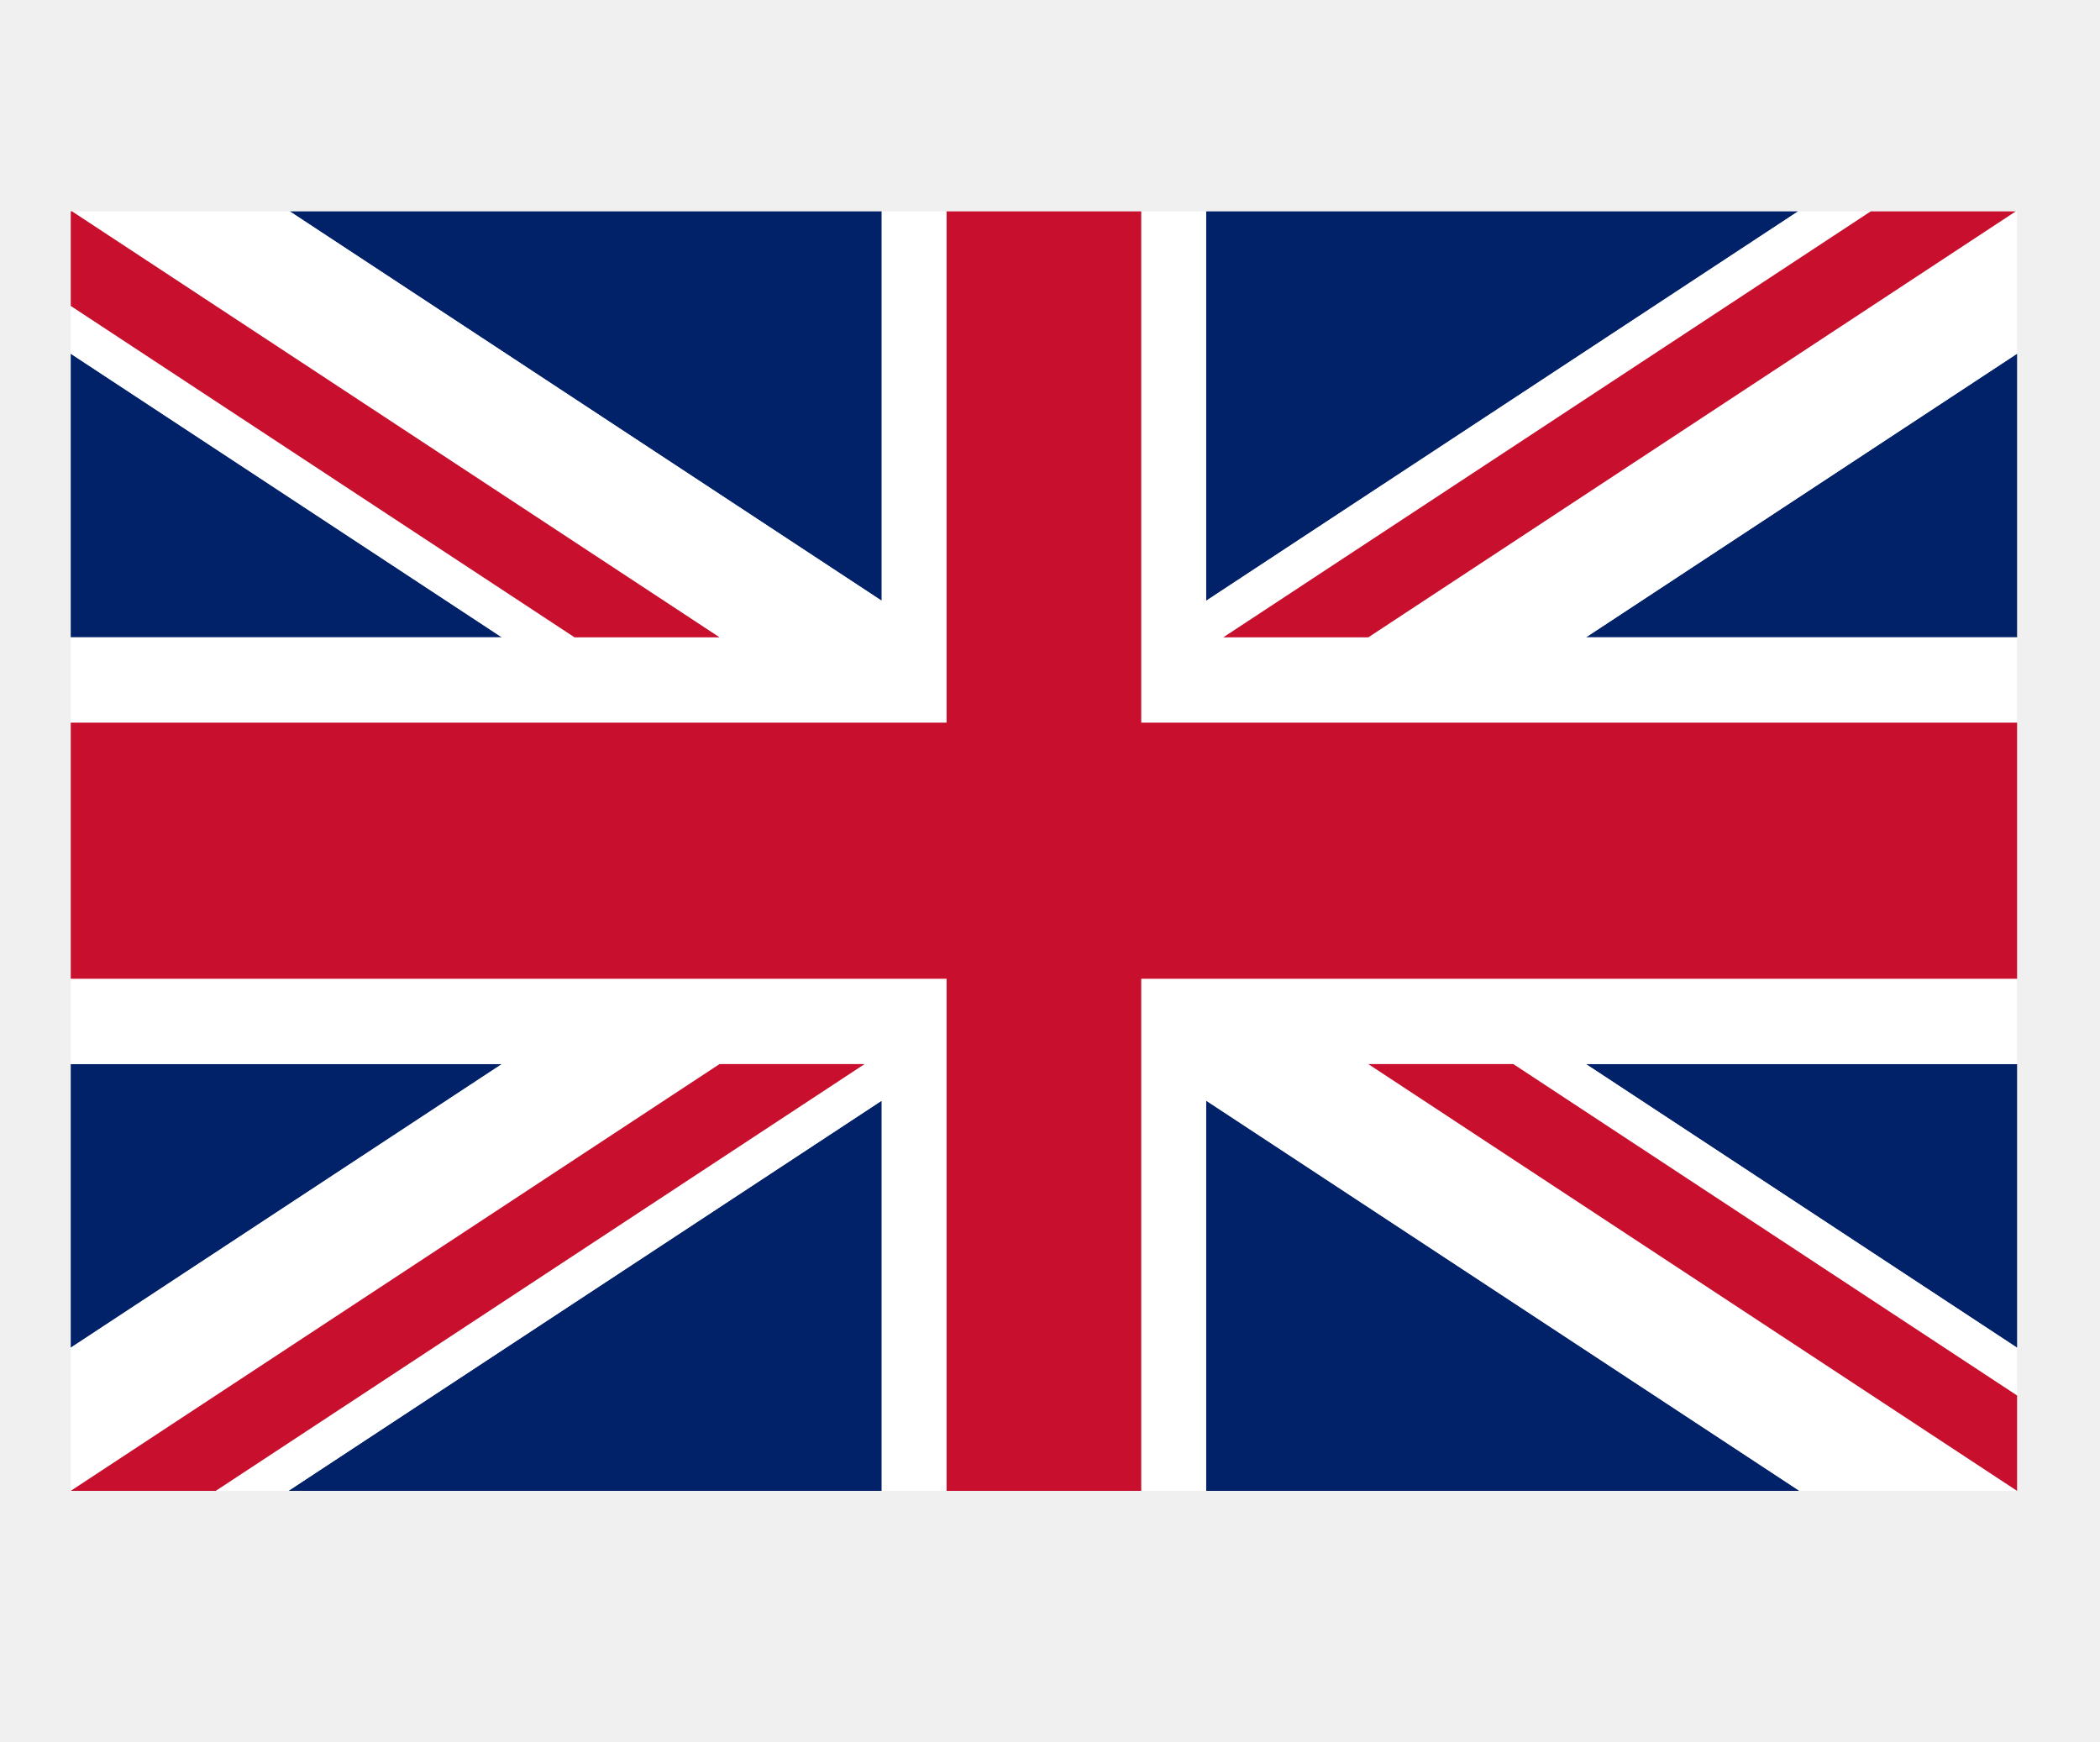
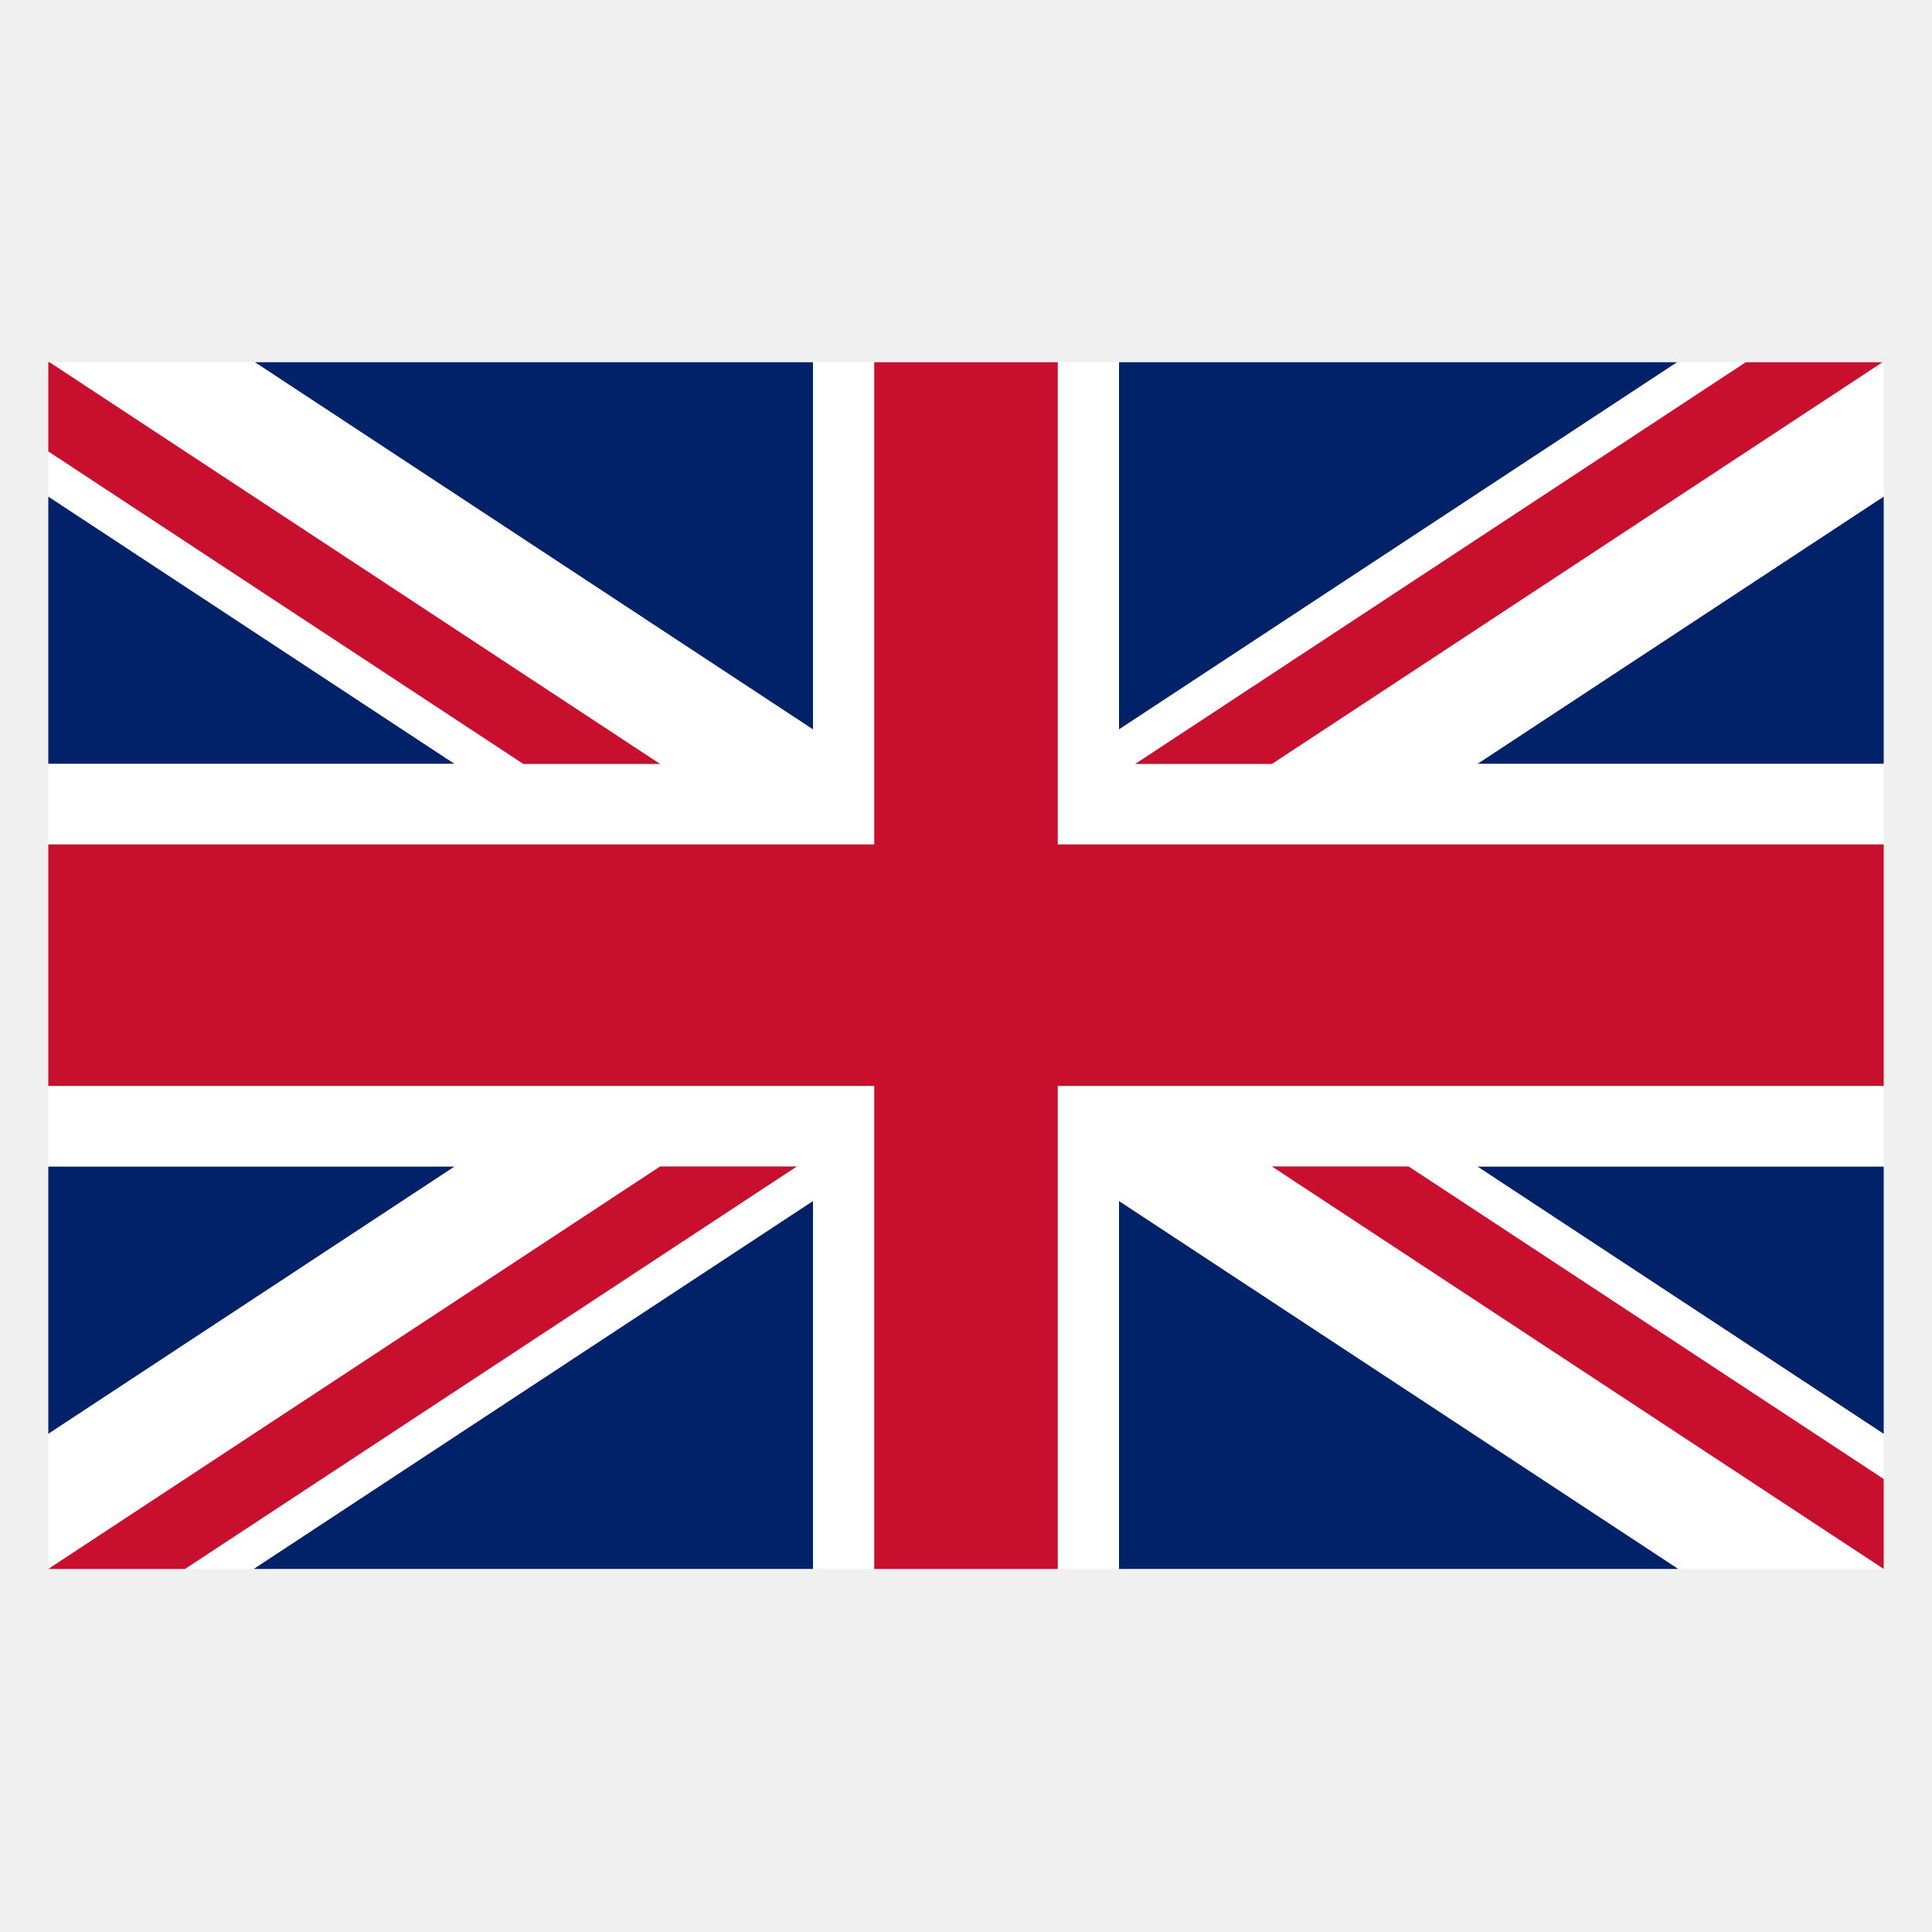
- <svg xmlns="http://www.w3.org/2000/svg" width="41" height="34" viewBox="0 0 41 34" fill="none">
-   <g clip-path="url(#clip0_2028_728)">
-     <path fill-rule="evenodd" clip-rule="evenodd" d="M17.215 29.11V21.49L5.631 29.11H17.215Z" fill="#012169" />
-     <path fill-rule="evenodd" clip-rule="evenodd" d="M17.215 11.731V4.11H5.631L17.215 11.731Z" fill="#012169" />
-     <path fill-rule="evenodd" clip-rule="evenodd" d="M1.381 6.906V12.444H9.798L1.381 6.906Z" fill="#012169" />
-     <path fill-rule="evenodd" clip-rule="evenodd" d="M23.548 4.11V11.731L35.132 4.11H23.548Z" fill="#012169" />
-     <path fill-rule="evenodd" clip-rule="evenodd" d="M39.381 26.315V20.777H30.964L39.381 26.315Z" fill="#012169" />
-     <path fill-rule="evenodd" clip-rule="evenodd" d="M30.964 12.444H39.381V6.906L30.964 12.444Z" fill="#012169" />
-     <path fill-rule="evenodd" clip-rule="evenodd" d="M1.381 20.777V26.315L9.798 20.777H1.381Z" fill="#012169" />
-     <path fill-rule="evenodd" clip-rule="evenodd" d="M23.548 29.11H35.132L23.548 21.49V29.11Z" fill="#012169" />
-     <path fill-rule="evenodd" clip-rule="evenodd" d="M26.715 12.444H23.884L36.55 4.11H35.132L23.548 11.731V4.11H22.281V12.565V13.498V14.11H24.181H27.012H28.431H39.381V12.444H30.964L39.381 6.906V5.973V4.11L26.715 12.444Z" fill="white" />
-     <path fill-rule="evenodd" clip-rule="evenodd" d="M17.215 11.731L5.631 4.11H4.212H1.381L14.048 12.444H11.217L1.381 5.973V6.906L9.798 12.444H1.381V14.11H12.332H13.75H16.581H18.481V13.498V12.565V4.11H17.215V11.731Z" fill="white" />
-     <path fill-rule="evenodd" clip-rule="evenodd" d="M27.012 19.11H24.181H22.281V19.723V20.656V29.11H23.548V21.49L35.132 29.11H36.55H39.381L26.715 20.777H29.546L39.381 27.248V26.315L30.964 20.777H39.381V19.11H28.431H27.012Z" fill="white" />
-     <path fill-rule="evenodd" clip-rule="evenodd" d="M13.75 19.11H12.332H1.381V20.777H9.798L1.381 26.315V27.248V29.11L14.048 20.777H16.879L4.212 29.11H5.631L17.215 21.49V29.11H18.481V20.656V19.723V19.11H16.581H13.75Z" fill="white" />
-     <path fill-rule="evenodd" clip-rule="evenodd" d="M39.381 4.11H36.55L23.884 12.444H26.715L39.381 4.11Z" fill="#C8102E" />
-     <path fill-rule="evenodd" clip-rule="evenodd" d="M26.715 20.777L39.381 29.11V27.248L29.546 20.777H26.715Z" fill="#C8102E" />
-     <path fill-rule="evenodd" clip-rule="evenodd" d="M14.048 12.444L1.381 4.11V5.973L11.217 12.444H14.048Z" fill="#C8102E" />
-     <path fill-rule="evenodd" clip-rule="evenodd" d="M1.381 29.11H4.212L16.879 20.777H14.048L1.381 29.11Z" fill="#C8102E" />
-     <path fill-rule="evenodd" clip-rule="evenodd" d="M27.012 14.11H24.181H22.281V13.498V12.565V4.11H20.381H18.481V12.565V13.498V14.11H16.581H13.75H12.332H1.381V16.61V19.11H12.332H13.75H16.581H18.481V19.723V20.656V29.11H20.381H22.281V20.656V19.723V19.11H24.181H27.012H28.431H39.381V16.61V14.11H28.431H27.012Z" fill="#C8102E" />
+ <svg xmlns="http://www.w3.org/2000/svg" width="40" height="40" viewBox="0 0 40 40" fill="none">
+   <g clip-path="url(#clip0_2030_1024)">
+     <path fill-rule="evenodd" clip-rule="evenodd" d="M16.833 32.483V24.863L5.25 32.483H16.833Z" fill="#012169" />
+     <path fill-rule="evenodd" clip-rule="evenodd" d="M16.833 15.104V7.483H5.25L16.833 15.104Z" fill="#012169" />
+     <path fill-rule="evenodd" clip-rule="evenodd" d="M1 10.279V15.817H9.417L1 10.279Z" fill="#012169" />
+     <path fill-rule="evenodd" clip-rule="evenodd" d="M23.167 7.483V15.104L34.75 7.483H23.167Z" fill="#012169" />
+     <path fill-rule="evenodd" clip-rule="evenodd" d="M39 29.688V24.15H30.583L39 29.688Z" fill="#012169" />
+     <path fill-rule="evenodd" clip-rule="evenodd" d="M30.583 15.817H39V10.279L30.583 15.817Z" fill="#012169" />
+     <path fill-rule="evenodd" clip-rule="evenodd" d="M1 24.15V29.688L9.417 24.15H1Z" fill="#012169" />
+     <path fill-rule="evenodd" clip-rule="evenodd" d="M23.167 32.483H34.75L23.167 24.863V32.483Z" fill="#012169" />
+     <path fill-rule="evenodd" clip-rule="evenodd" d="M26.333 15.817H23.502L36.169 7.483H34.75L23.167 15.104V7.483H21.9V15.938V16.871V17.483H23.8H26.631H28.05H39V15.817H30.583L39 10.279V9.346V7.483L26.333 15.817Z" fill="white" />
+     <path fill-rule="evenodd" clip-rule="evenodd" d="M16.833 15.104L5.25 7.483H3.831H1L13.667 15.817H10.836L1 9.346V10.279L9.417 15.817H1V17.483H11.95H13.369H16.2H18.1V16.871V15.938V7.483H16.833V15.104Z" fill="white" />
+     <path fill-rule="evenodd" clip-rule="evenodd" d="M26.631 22.483H23.8H21.9V23.096V24.029V32.483H23.167V24.863L34.75 32.483H36.169H39L26.333 24.15H29.164L39 30.621V29.688L30.583 24.15H39V22.483H28.05H26.631Z" fill="white" />
+     <path fill-rule="evenodd" clip-rule="evenodd" d="M13.369 22.483H11.95H1V24.15H9.417L1 29.688V30.621V32.483L13.667 24.15H16.498L3.831 32.483H5.25L16.833 24.863V32.483H18.1V24.029V23.096V22.483H16.2H13.369Z" fill="white" />
+     <path fill-rule="evenodd" clip-rule="evenodd" d="M39 7.483H36.169L23.502 15.817H26.333L39 7.483Z" fill="#C8102E" />
+     <path fill-rule="evenodd" clip-rule="evenodd" d="M26.333 24.15L39 32.483V30.621L29.164 24.15H26.333Z" fill="#C8102E" />
+     <path fill-rule="evenodd" clip-rule="evenodd" d="M13.667 15.817L1 7.483V9.346L10.836 15.817H13.667Z" fill="#C8102E" />
+     <path fill-rule="evenodd" clip-rule="evenodd" d="M1 32.483H3.831L16.498 24.15H13.667L1 32.483Z" fill="#C8102E" />
+     <path fill-rule="evenodd" clip-rule="evenodd" d="M26.631 17.483H23.8H21.9V16.871V15.938V7.483H20H18.1V15.938V16.871V17.483H16.2H13.369H11.95H1V19.983V22.483H11.95H13.369H16.2H18.1V23.096V24.029V32.483H20H21.9V24.029V23.096V22.483H23.8H26.631H28.05H39V19.983V17.483H28.05H26.631Z" fill="#C8102E" />
  </g>
  <defs>
-     <clipPath id="clip0_2028_728">
-       <rect width="38" height="25" fill="white" transform="translate(1.38123 4.12708)" />
+     <clipPath id="clip0_2030_1024">
+       <rect width="38" height="25" fill="white" transform="translate(1 7.5)" />
    </clipPath>
  </defs>
</svg>
